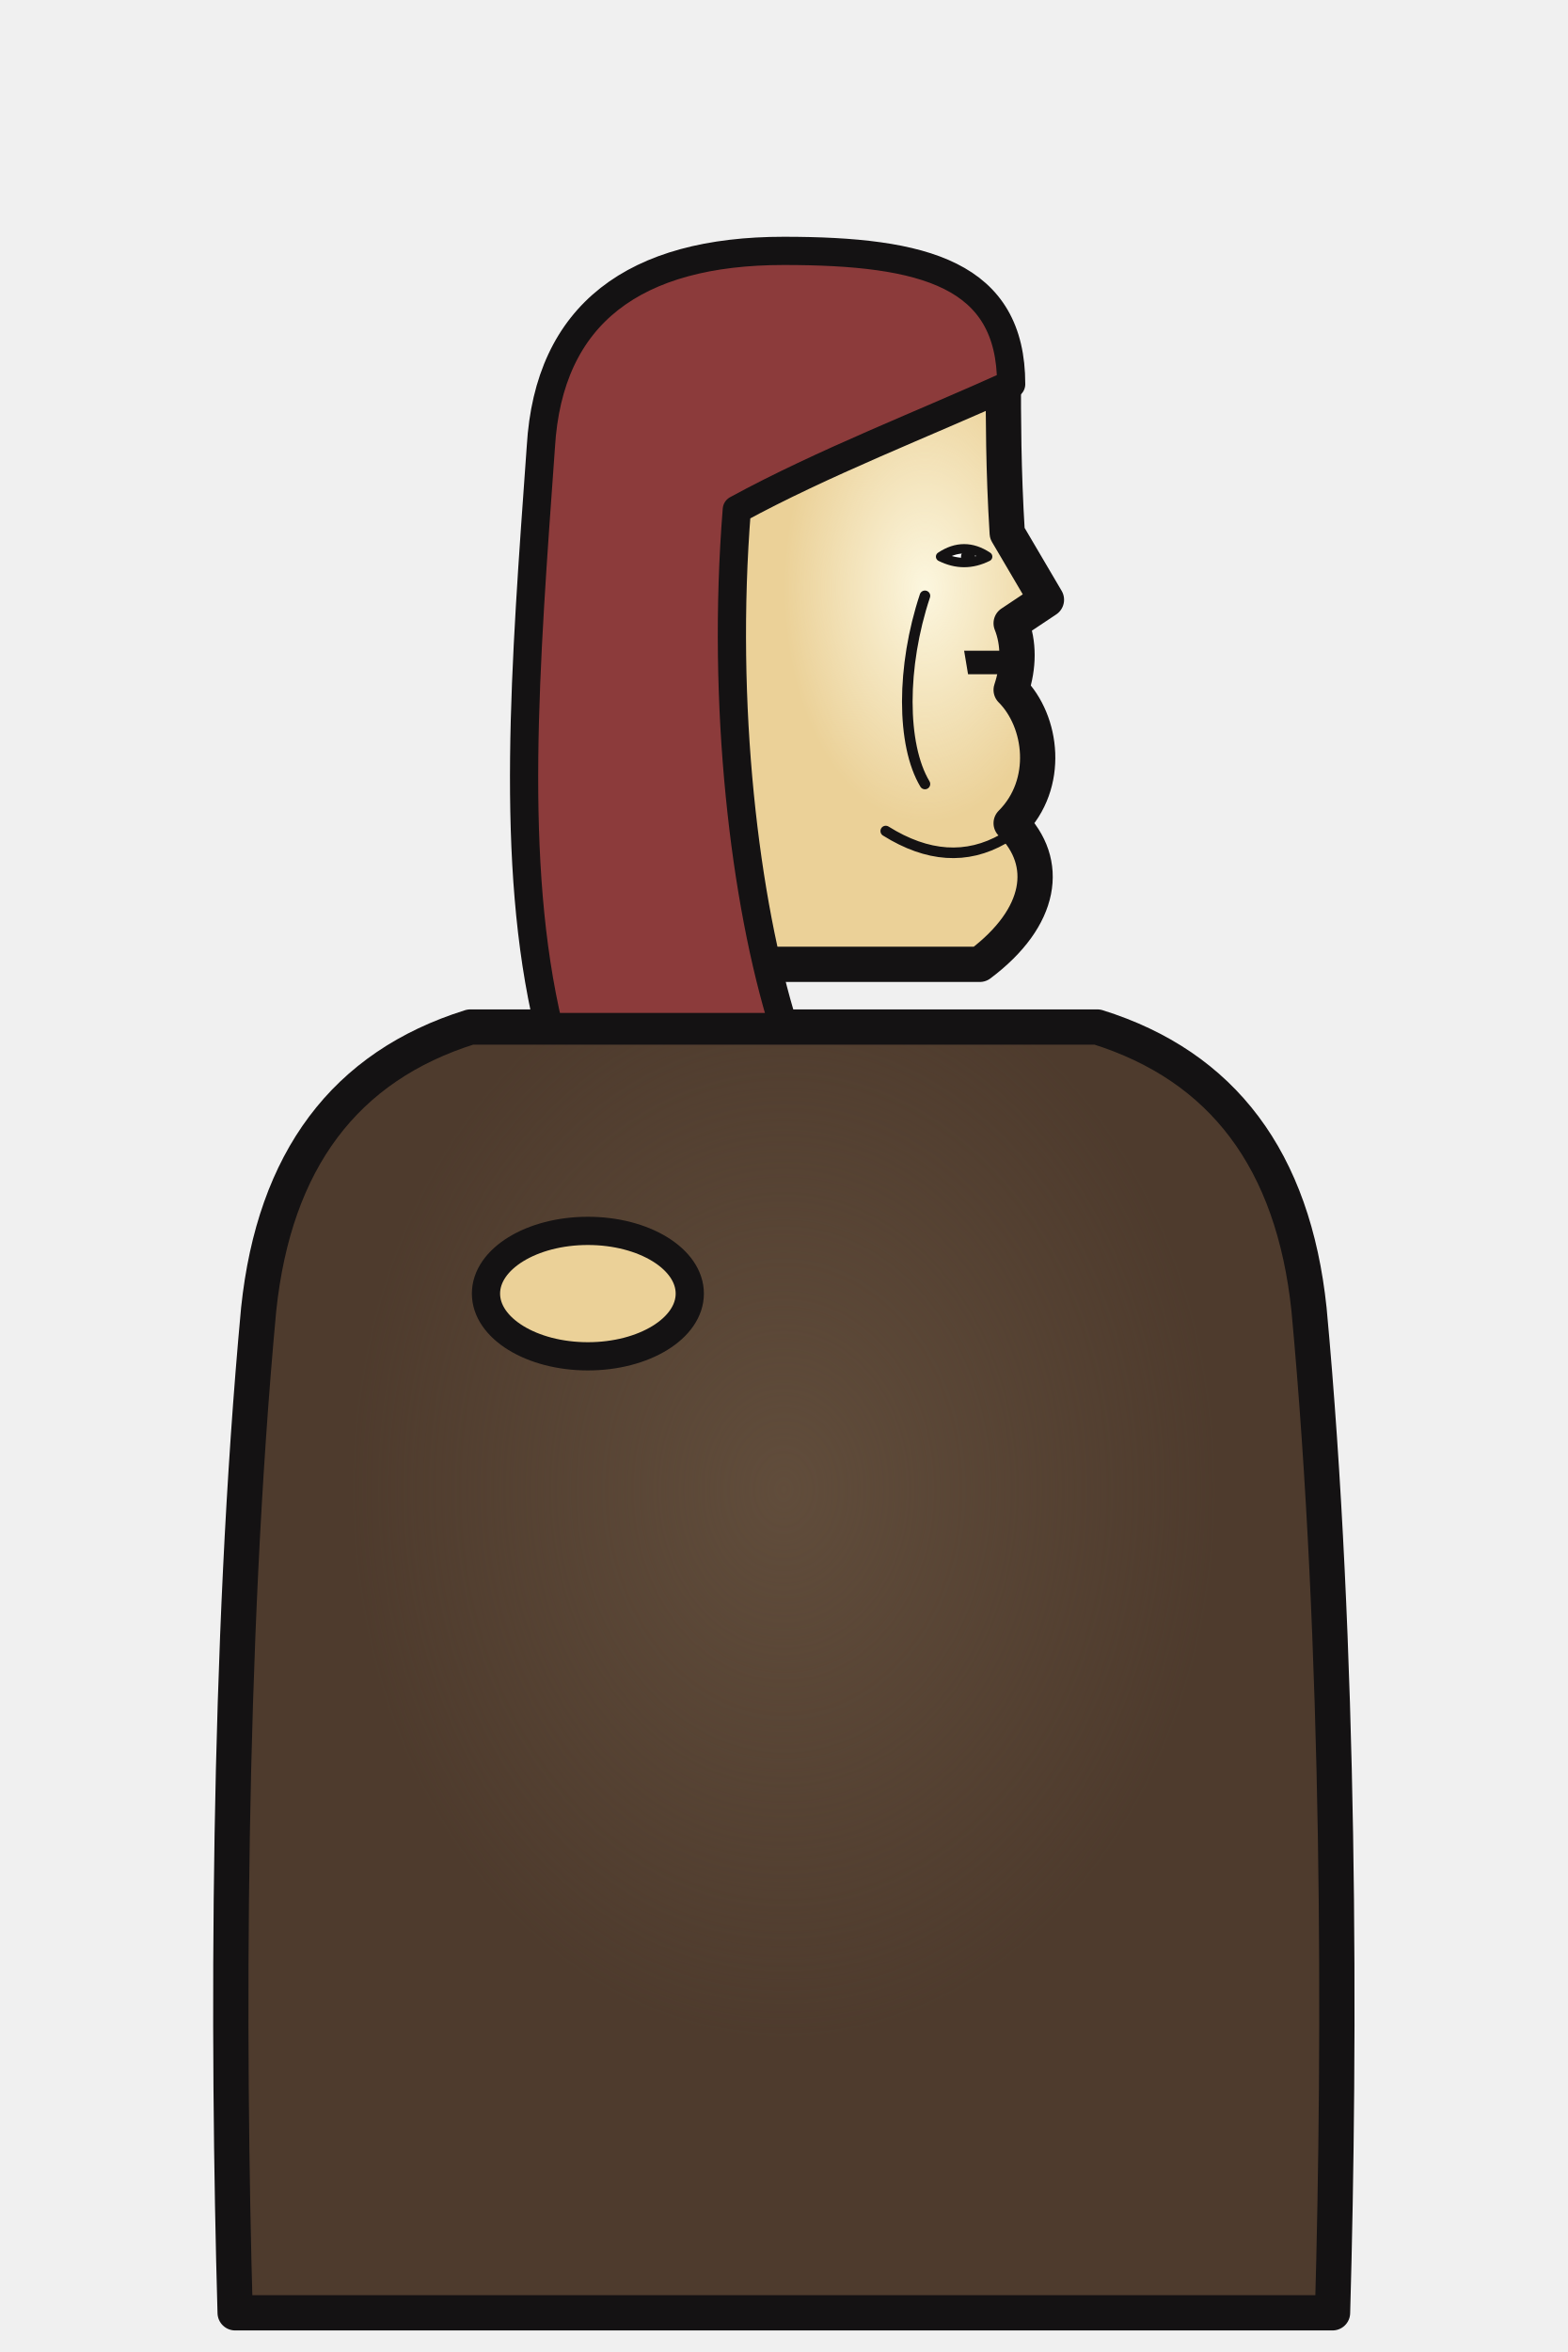
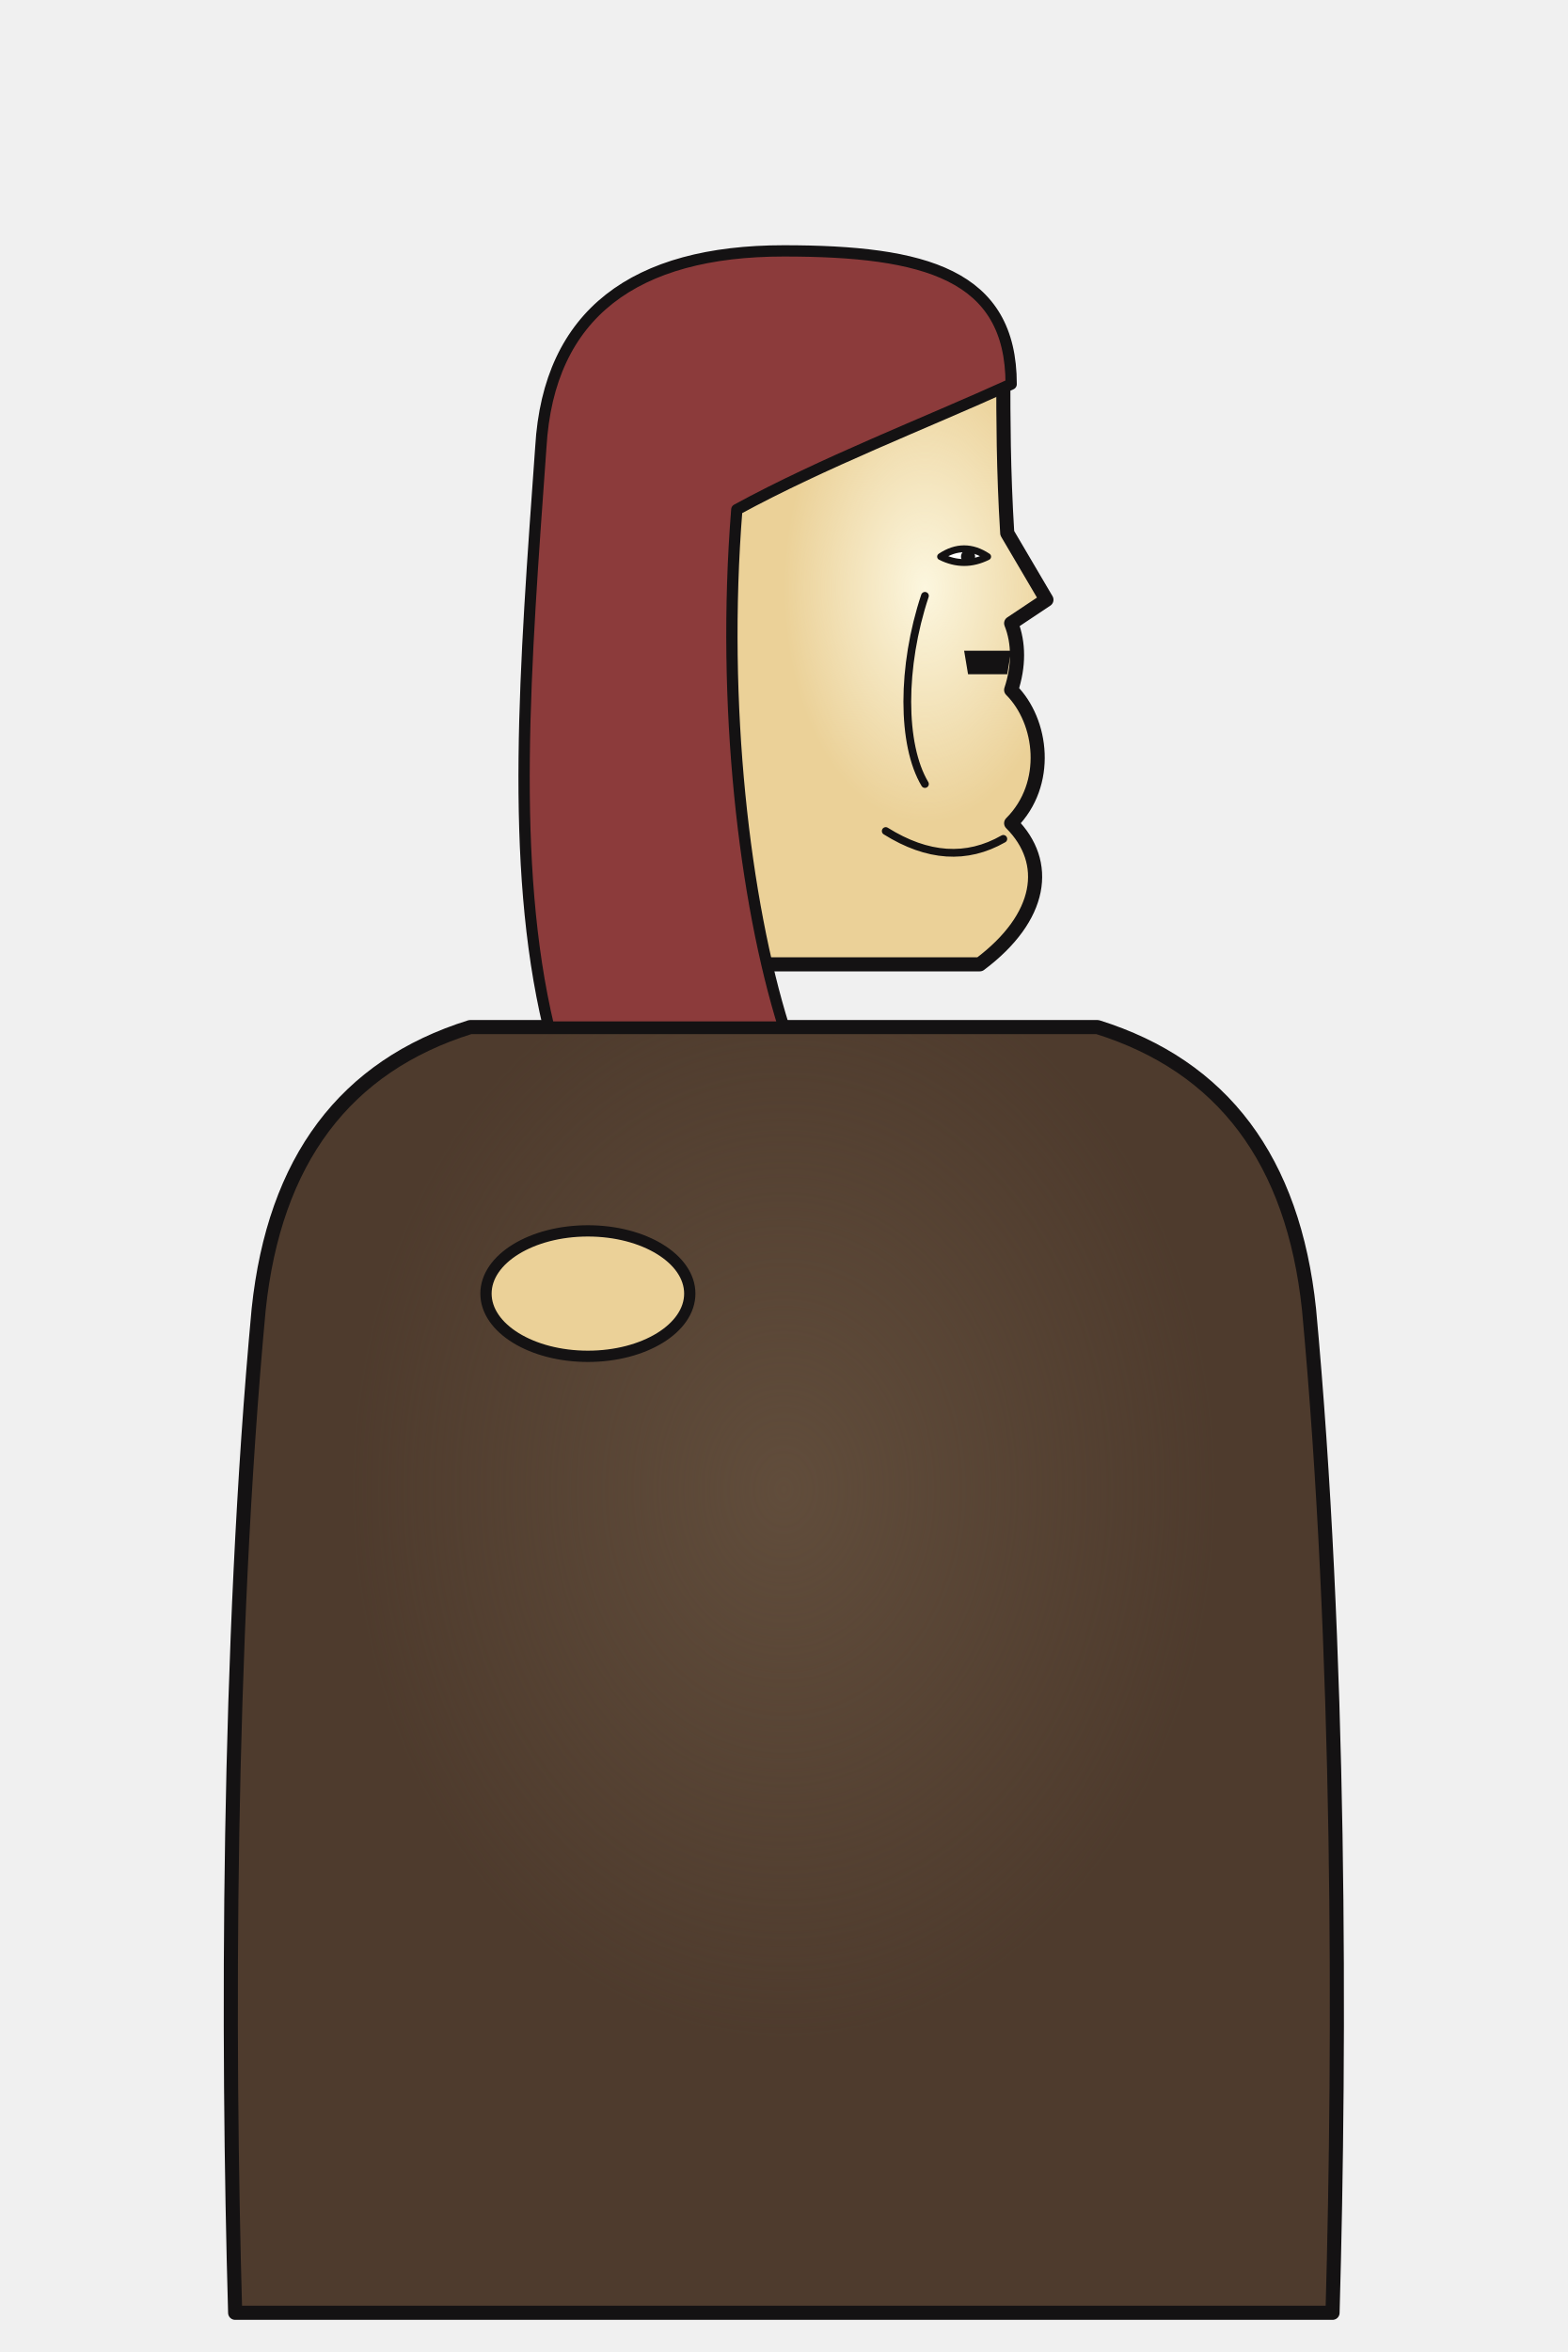
<svg xmlns="http://www.w3.org/2000/svg" width="800" height="1200" viewBox="0 0 400 600">
  <defs>
    <radialGradient id="g1">
      <stop offset="0" stop-color="#64503E" stop-opacity="0.85" />
      <stop offset="0.0" stop-color="#64503E" stop-opacity="0.85" />
      <stop offset="1" stop-color="#64503E" stop-opacity="0" />
    </radialGradient>
    <clipPath id="s1">
      <path d="M120,262 C88,272 70,296 66,334 C58,420 58,520 60,590 L340,590 C342,520 342,420 334,334 C330,296 312,272 280,262 Z" />
    </clipPath>
    <radialGradient id="g2">
      <stop offset="0" stop-color="#FFFDEB" stop-opacity="0.85" />
      <stop offset="0.0" stop-color="#FFFDEB" stop-opacity="0.85" />
      <stop offset="1" stop-color="#FFFDEB" stop-opacity="0" />
    </radialGradient>
    <clipPath id="s2">
      <path d="M156,96 C151,130 151,190 156,246 L250,246 C266,234 268,220 258,210 C268,200 266,184 258,176 C260,170 260,164 258,159 L267,153 L257,136 C256,120 256,106 256,96 Z" />
    </clipPath>
  </defs>
  <path d="M120,262 C88,272 70,296 66,334 C58,420 58,520 60,590 L340,590 C342,520 342,420 334,334 C330,296 312,272 280,262 Z" fill="#4E3B2D" />
  <g clip-path="url(#s1)">
    <ellipse cx="200" cy="380" rx="110" ry="140" fill="url(#g1)" />
  </g>
-   <path d="M120,262 C88,272 70,296 66,334 C58,420 58,520 60,590 L340,590 C342,520 342,420 334,334 C330,296 312,272 280,262 Z" fill="none" stroke="#141213" stroke-width="9.0" stroke-linejoin="round" stroke-linecap="round" />
+   <path d="M120,262 C88,272 70,296 66,334 C58,420 58,520 60,590 L340,590 C342,520 342,420 334,334 C330,296 312,272 280,262 Z" fill="none" stroke="#141213" stroke-width="3.6" stroke-linejoin="round" stroke-linecap="round" />
  <path d="M156,96 C151,130 151,190 156,246 L250,246 C266,234 268,220 258,210 C268,200 266,184 258,176 C260,170 260,164 258,159 L267,153 L257,136 C256,120 256,106 256,96 Z" fill="#EBD198" />
  <g clip-path="url(#s2)">
    <ellipse cx="236" cy="150" rx="36" ry="60" fill="url(#g2)" />
  </g>
-   <path d="M156,96 C151,130 151,190 156,246 L250,246 C266,234 268,220 258,210 C268,200 266,184 258,176 C260,170 260,164 258,159 L267,153 L257,136 C256,120 256,106 256,96 Z" fill="none" stroke="#141213" stroke-width="9.0" stroke-linejoin="round" stroke-linecap="round" />
-   <path d="M240,142 Q246,138 252,142 Q246,145 240,142 Z" fill="#FFFFFF" stroke="#141213" stroke-width="2.4" stroke-linejoin="round" stroke-linecap="round" />
+   <path d="M156,96 C151,130 151,190 156,246 L250,246 C266,234 268,220 258,210 C268,200 266,184 258,176 C260,170 260,164 258,159 L267,153 L257,136 C256,120 256,106 256,96 Z" fill="none" stroke="#141213" stroke-width="3.6" stroke-linejoin="round" stroke-linecap="round" />
+   <path d="M240,142 Q246,138 252,142 Q246,145 240,142 Z" fill="#FFFFFF" stroke="#141213" stroke-width="1.76" stroke-linejoin="round" stroke-linecap="round" />
  <ellipse cx="247.0" cy="142.0" rx="1.8" ry="1.8" fill="#141213" />
  <path d="M246,166 L258,166 L257,172 L247,172 Z" fill="#141213" />
-   <path d="M236,152 C230,170 230,190 236,200 M226,212 Q242,222 256,214" fill="none" stroke="#141213" stroke-width="2.7" stroke-linejoin="round" stroke-linecap="round" />
-   <path d="M258,98 C258,70 236,64 200,64 C162,64 140,80 138,114 C134,170 130,220 140,262 L200,262 C190,230 184,180 188,130 C210,118 236,108 258,98 Z" fill="#8C3B3B" stroke="#141213" stroke-width="7.2" stroke-linejoin="round" stroke-linecap="round" />
-   <ellipse cx="150.0" cy="330.0" rx="26.0" ry="16.0" fill="#EBD198" stroke="#141213" stroke-width="7.2" />
+   <path d="M236,152 C230,170 230,190 236,200 M226,212 Q242,222 256,214" fill="none" stroke="#141213" stroke-width="1.98" stroke-linejoin="round" stroke-linecap="round" />
+   <path d="M258,98 C258,70 236,64 200,64 C162,64 140,80 138,114 C134,170 130,220 140,262 L200,262 C190,230 184,180 188,130 C210,118 236,108 258,98 Z" fill="#8C3B3B" stroke="#141213" stroke-width="2.88" stroke-linejoin="round" stroke-linecap="round" />
+   <ellipse cx="150.0" cy="330.0" rx="26.0" ry="16.0" fill="#EBD198" stroke="#141213" stroke-width="2.88" />
</svg>
